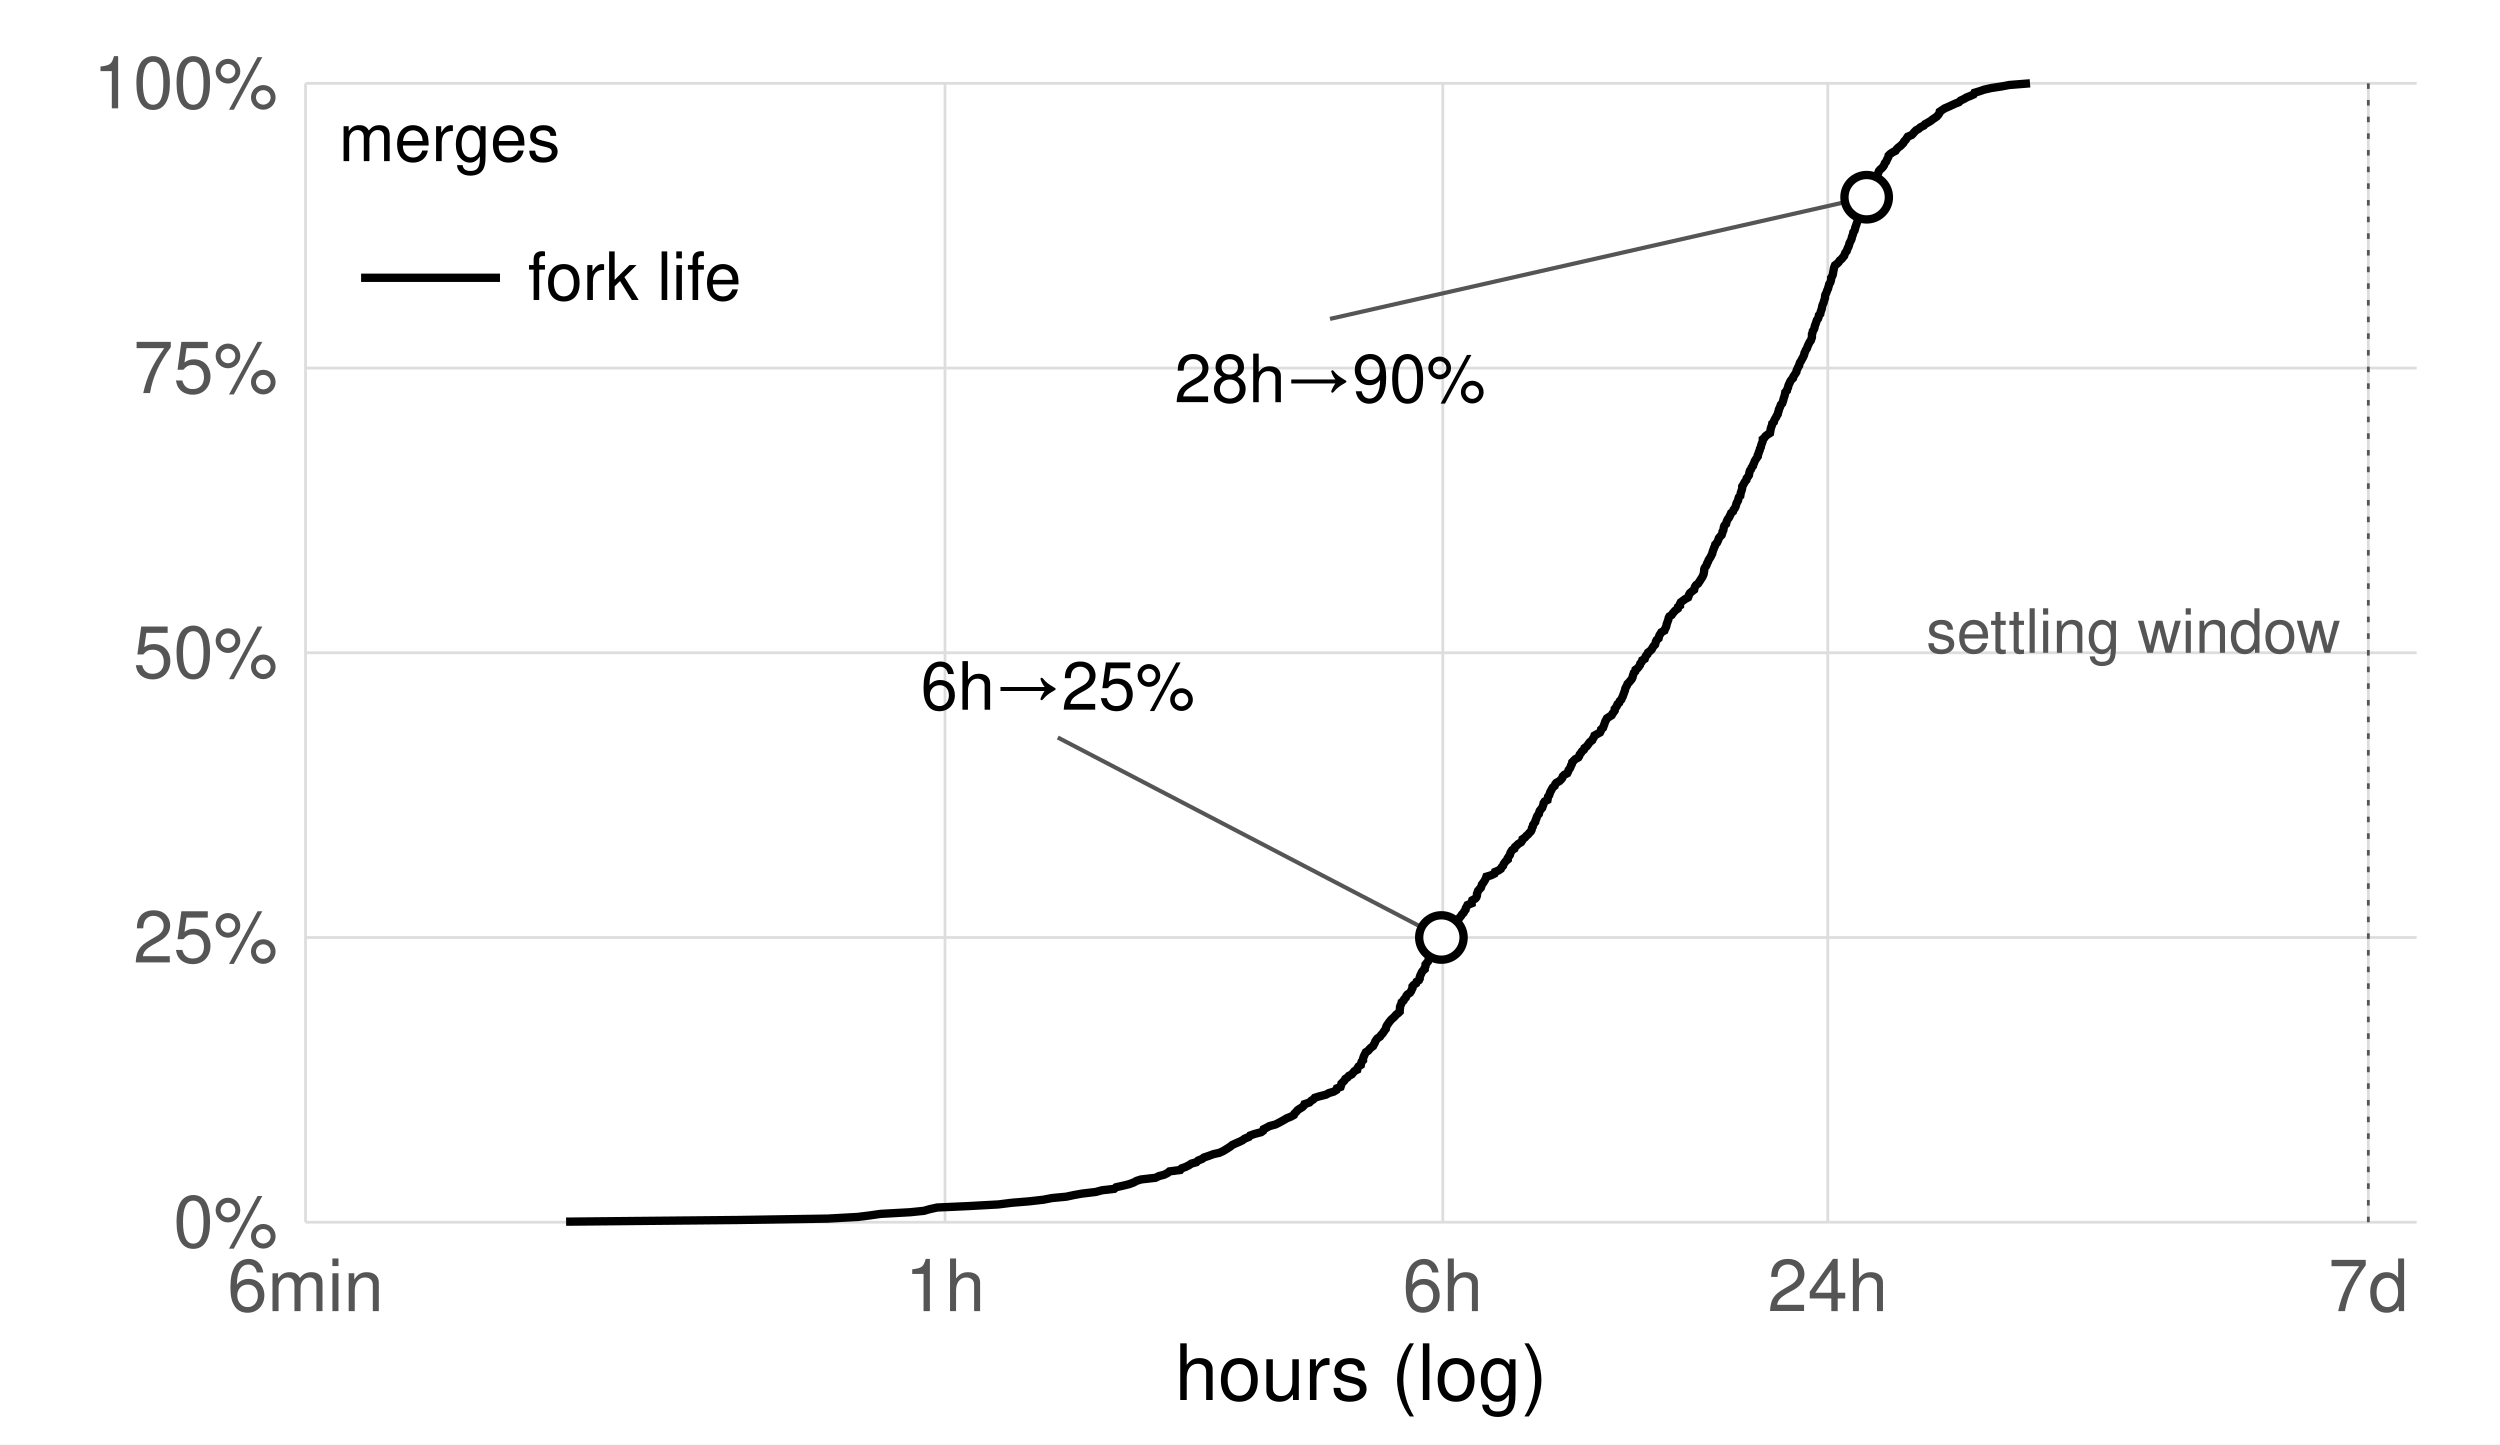
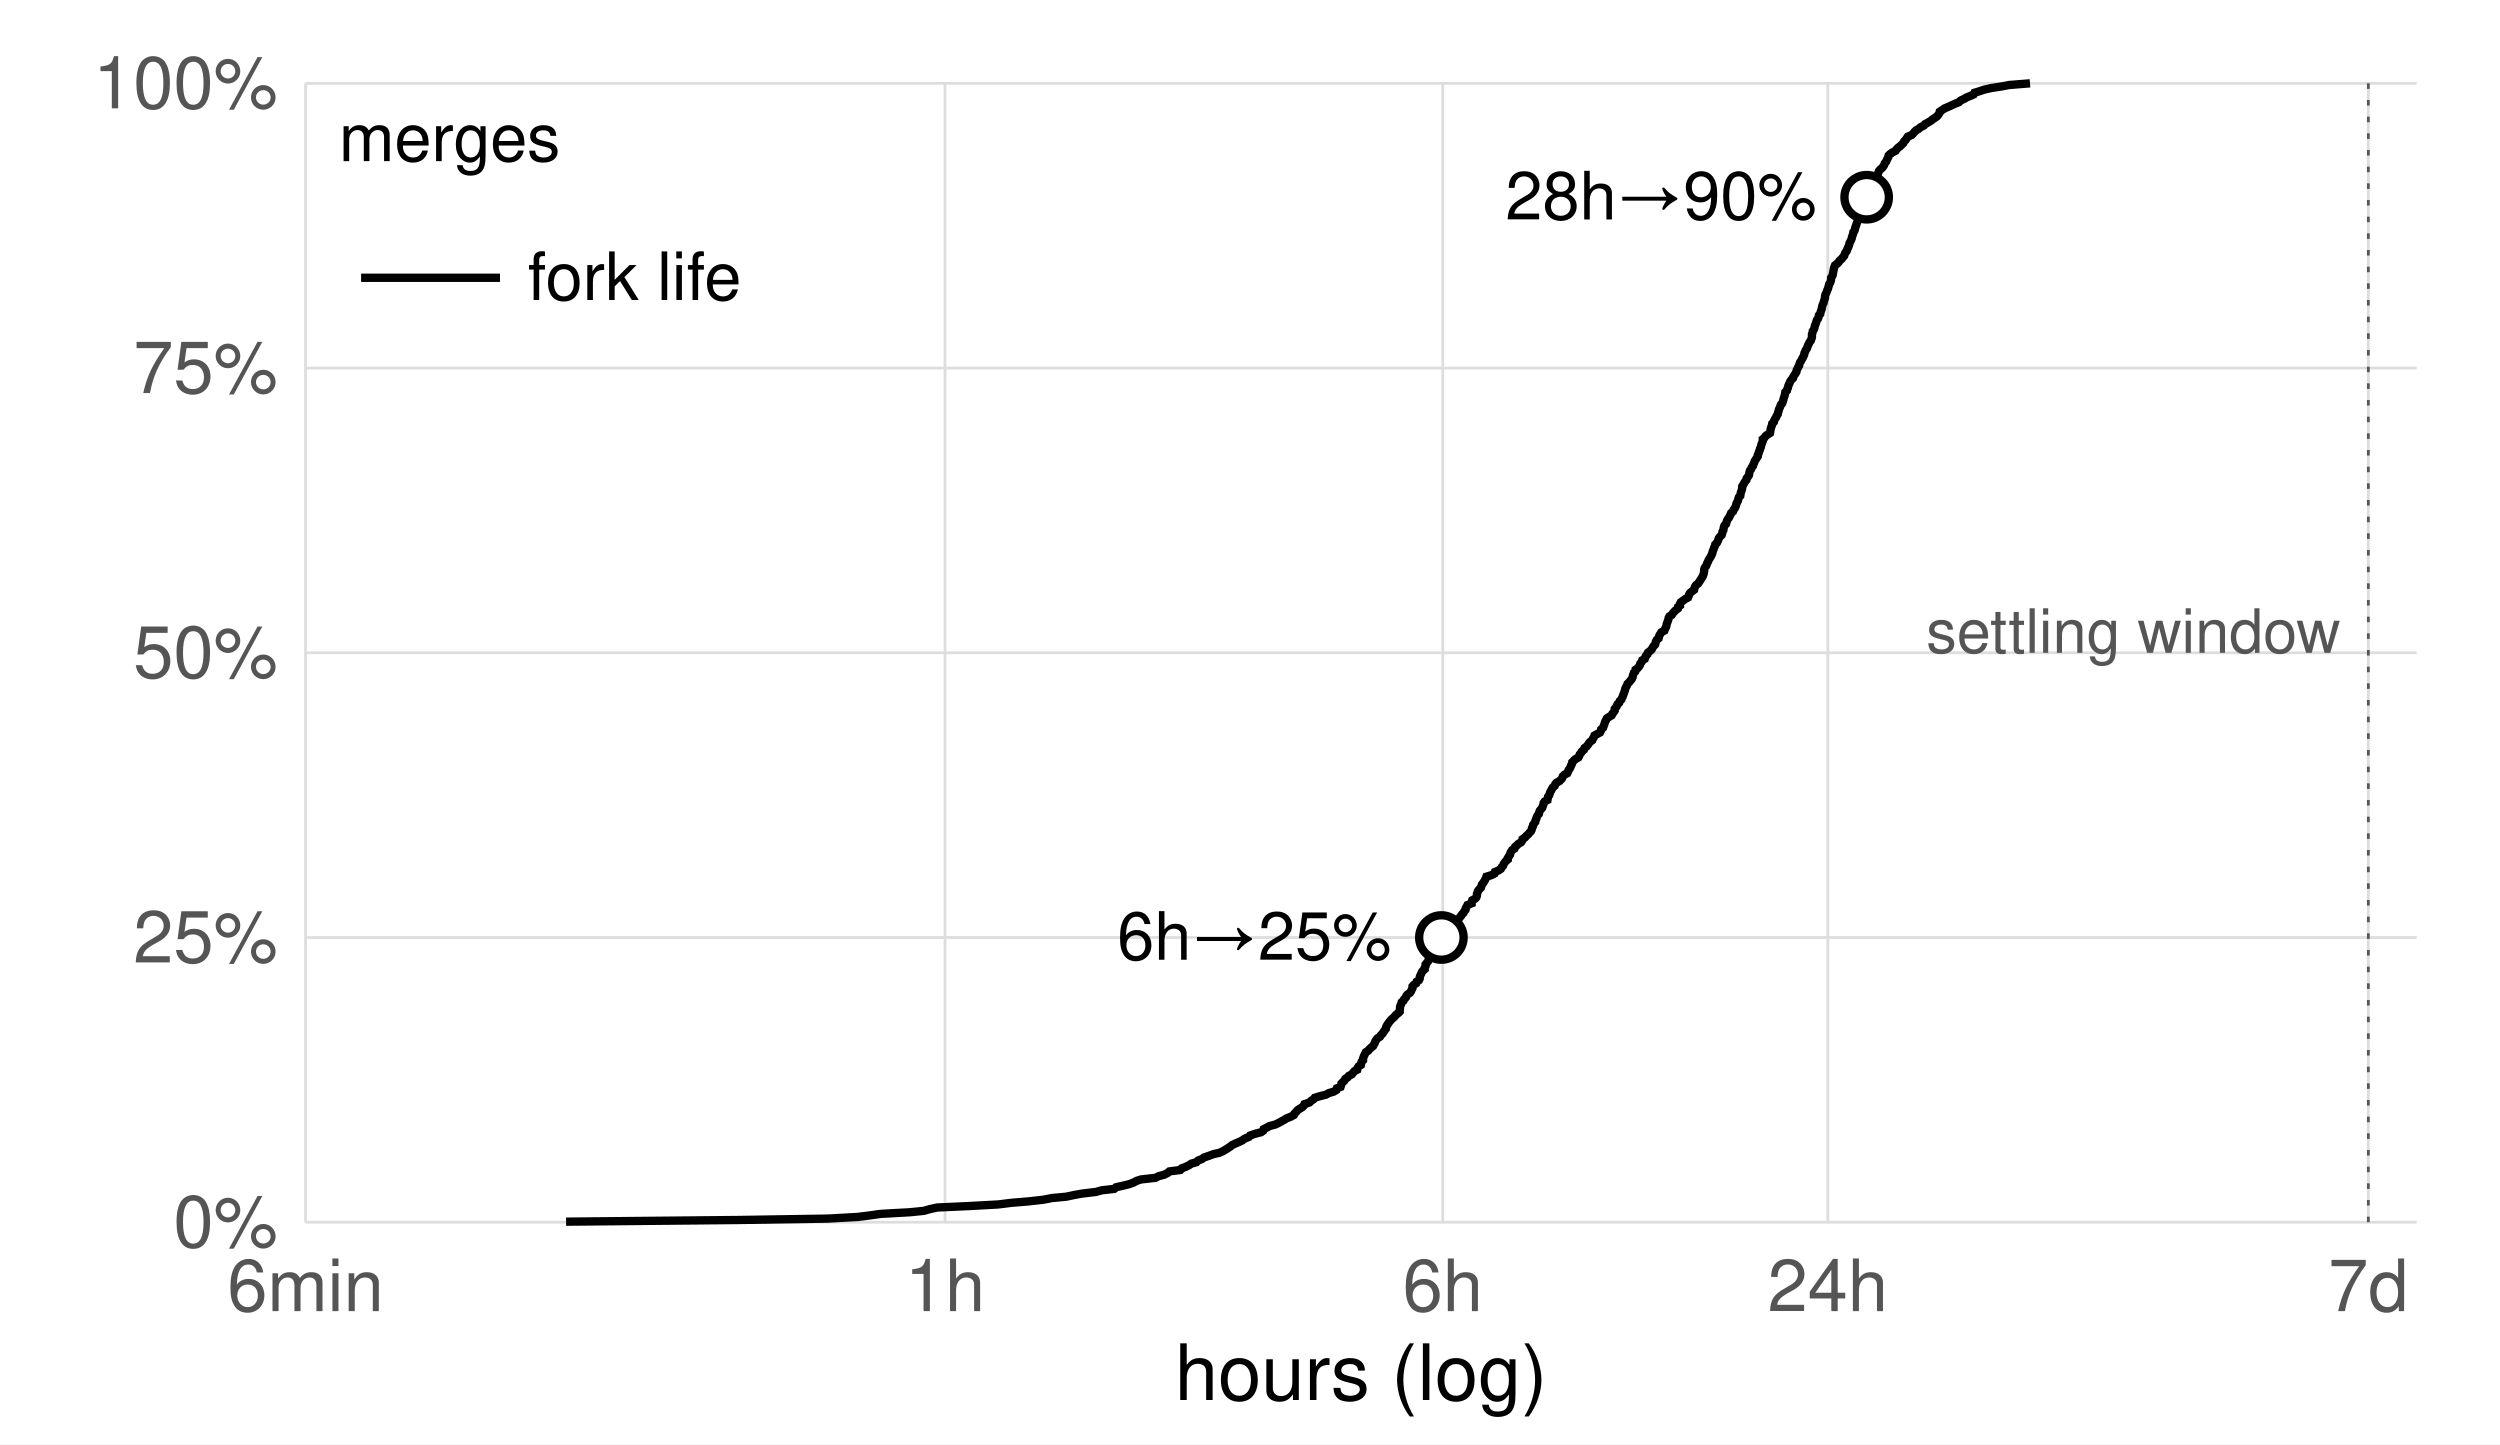
<svg xmlns="http://www.w3.org/2000/svg" width="900" height="520" viewBox="0 0 900 520">
  <rect width="900" height="520" fill="#ffffff" />
  <line x1="110" x2="870" y1="440.0" y2="440.0" stroke="#dddddd" />
  <text x="100.0" y="449.0" font-family="Helvetica, Arial, sans-serif" font-size="26" text-anchor="end" fill="#555555">0%</text>
  <line x1="110" x2="870" y1="337.5" y2="337.5" stroke="#dddddd" />
  <text x="100.0" y="346.5" font-family="Helvetica, Arial, sans-serif" font-size="26" text-anchor="end" fill="#555555">25%</text>
  <line x1="110" x2="870" y1="235.0" y2="235.0" stroke="#dddddd" />
  <text x="100.0" y="244.0" font-family="Helvetica, Arial, sans-serif" font-size="26" text-anchor="end" fill="#555555">50%</text>
  <line x1="110" x2="870" y1="132.5" y2="132.5" stroke="#dddddd" />
  <text x="100.0" y="141.5" font-family="Helvetica, Arial, sans-serif" font-size="26" text-anchor="end" fill="#555555">75%</text>
  <line x1="110" x2="870" y1="30.0" y2="30.0" stroke="#dddddd" />
  <text x="100.0" y="39.0" font-family="Helvetica, Arial, sans-serif" font-size="26" text-anchor="end" fill="#555555">100%</text>
  <line y1="30" y2="440" x1="110.0" x2="110.0" stroke="#dddddd" />
  <text x="110.0" y="472.0" font-family="Helvetica, Arial, sans-serif" font-size="26" text-anchor="middle" fill="#555555">6min</text>
  <line y1="30" y2="440" x1="340.2" x2="340.2" stroke="#dddddd" />
  <text x="340.2" y="472.0" font-family="Helvetica, Arial, sans-serif" font-size="26" text-anchor="middle" fill="#555555">1h</text>
  <line y1="30" y2="440" x1="519.4" x2="519.4" stroke="#dddddd" />
  <text x="519.4" y="472.0" font-family="Helvetica, Arial, sans-serif" font-size="26" text-anchor="middle" fill="#555555">6h</text>
  <line y1="30" y2="440" x1="658.0" x2="658.0" stroke="#dddddd" />
  <text x="658.0" y="472.0" font-family="Helvetica, Arial, sans-serif" font-size="26" text-anchor="middle" fill="#555555">24h</text>
  <line y1="30" y2="440" x1="852.6" x2="852.6" stroke="#dddddd" />
  <text x="852.6" y="472.0" font-family="Helvetica, Arial, sans-serif" font-size="26" text-anchor="middle" fill="#555555">7d</text>
  <text x="490.0" y="504.0" font-family="Helvetica, Arial, sans-serif" font-size="28" text-anchor="middle" fill="#000000">hours (log)</text>
  <text x="122.0" y="58.0" font-family="Helvetica, Arial, sans-serif" font-size="24" text-anchor="start" fill="#000000">merges</text>
  <line y1="30" y2="440" x1="852.6" x2="852.6" stroke="#555555" stroke-dasharray="2 4" />
  <text x="842.6" y="235.0" font-family="Helvetica, Arial, sans-serif" font-size="22" text-anchor="end" fill="#555555">settling window</text>
  <polyline fill="none" stroke="#000000" stroke-width="3" points="203.8,439.8 265.7,439.2 297.9,438.7 308.7,438.1 312.8,437.6 317.0,437.0 327.7,436.4 332.6,435.9 334.7,435.3 337.4,434.7 348.5,434.2 359.4,433.6 364.2,433.0 370.3,432.5 375.6,431.9 378.7,431.3 383.9,430.8 386.7,430.2 389.5,429.7 394.5,429.1 396.7,428.5 401.1,428.0 401.8,427.4 404.5,426.8 406.5,426.3 408.1,425.7 409.2,425.1 410.8,424.6 416.0,424.0 417.2,423.4 419.1,422.9 420.3,422.3 421.0,421.7 424.9,421.2 425.4,420.6 426.8,420.1 428.0,419.5 428.9,418.9 430.7,418.4 431.3,417.8 432.8,417.2 433.4,416.7 435.2,416.1 436.8,415.5 439.0,415.0 440.3,414.4 441.3,413.8 442.1,413.3 443.0,412.7 443.6,412.2 444.9,411.6 446.3,411.0 447.3,410.5 448.1,409.9 449.6,409.3 450.0,408.8 451.7,408.2 454.0,407.6 454.7,407.1 454.9,406.5 456.1,405.9 457.0,405.4 459.2,404.8 460.4,404.2 461.3,403.7 462.4,403.1 463.2,402.6 464.7,402.0 465.8,401.4 466.0,400.9 466.6,400.3 467.1,399.7 467.8,399.2 468.8,398.6 469.4,398.0 469.6,397.5 471.4,396.9 472.0,396.3 472.8,395.8 473.3,395.2 474.9,394.7 477.3,394.1 478.4,393.5 480.1,393.0 481.1,392.4 481.3,391.8 482.6,391.3 482.8,390.7 482.9,390.1 483.4,389.6 484.0,389.0 484.3,388.4 485.1,387.9 485.6,387.3 486.6,386.8 487.1,386.2 487.6,385.6 488.6,385.1 488.7,384.5 489.1,383.9 489.9,383.4 490.0,382.8 490.2,382.2 490.7,381.7 490.7,381.1 490.9,380.5 491.1,380.0 491.4,379.4 491.7,378.8 492.5,378.3 493.0,377.7 493.5,377.2 494.3,376.6 494.6,376.0 494.9,375.5 495.1,374.9 495.5,374.3 495.9,373.8 496.8,373.2 497.2,372.6 497.7,372.1 498.1,371.5 498.5,370.9 498.9,370.4 499.0,369.8 499.2,369.3 499.6,368.7 500.0,368.1 500.4,367.6 500.9,367.0 501.6,366.4 502.1,365.9 502.6,365.3 503.4,364.7 503.9,364.2 503.9,363.6 504.0,363.0 504.0,362.5 504.2,361.9 504.5,361.3 504.6,360.8 505.3,360.2 505.5,359.7 506.1,359.1 506.3,358.5 506.7,358.0 507.6,357.4 508.0,356.8 508.2,356.3 508.5,355.7 508.5,355.1 508.9,354.6 509.8,354.0 510.0,353.4 510.8,352.9 511.1,352.3 511.1,351.8 511.3,351.2 511.6,350.6 511.8,350.1 512.2,349.5 512.9,348.9 512.9,348.4 513.2,347.8 513.2,347.2 513.6,346.7 514.1,346.1 514.3,345.5 514.4,345.0 514.5,344.4 515.2,343.9 515.4,343.3 515.6,342.7 516.0,342.2 516.7,341.6 517.1,341.0 517.2,340.5 517.4,339.9 517.8,339.3 518.3,338.8 518.6,338.2 518.9,337.6 519.1,337.1 520.1,336.5 520.5,335.9 520.7,335.4 521.3,334.8 521.6,334.3 522.4,333.7 523.7,333.1 524.0,332.6 524.6,332.0 524.8,331.4 525.1,330.9 525.5,330.3 526.0,329.7 526.3,329.2 526.9,328.6 527.2,328.0 527.6,327.5 527.7,326.9 528.0,326.4 528.3,325.8 529.8,325.2 529.8,324.7 530.0,324.1 531.1,323.5 531.5,323.0 531.7,322.4 531.7,321.8 531.9,321.3 532.1,320.7 532.6,320.1 533.1,319.6 533.3,319.0 533.5,318.4 533.9,317.9 534.3,317.3 534.6,316.8 534.9,316.2 535.1,315.6 536.8,315.1 538.0,314.5 538.2,313.9 539.4,313.4 540.3,312.8 540.6,312.2 541.1,311.7 541.3,311.1 541.7,310.5 542.1,310.0 542.8,309.4 542.8,308.9 543.2,308.3 543.6,307.7 543.7,307.2 544.0,306.6 544.4,306.0 545.2,305.5 545.4,304.9 546.1,304.3 546.6,303.8 547.6,303.2 548.0,302.6 548.1,302.1 549.0,301.5 549.5,300.9 550.1,300.4 550.6,299.8 551.1,299.3 551.4,298.7 551.5,298.1 551.8,297.6 551.9,297.0 552.3,296.4 552.7,295.9 552.8,295.3 553.1,294.7 553.2,294.2 553.5,293.6 554.0,293.0 554.1,292.5 554.3,291.9 554.7,291.4 555.2,290.8 555.4,290.2 555.6,289.7 555.7,289.1 556.1,288.5 557.1,288.0 557.2,287.4 557.3,286.8 557.7,286.3 557.9,285.7 558.1,285.1 558.4,284.6 558.7,284.0 559.0,283.5 559.7,282.9 559.9,282.3 560.3,281.8 561.4,281.2 562.0,280.6 562.4,280.1 562.6,279.5 563.2,278.9 564.2,278.4 564.5,277.8 564.7,277.2 565.1,276.7 565.4,276.1 565.6,275.5 565.9,275.0 566.0,274.4 566.5,273.9 567.1,273.3 568.2,272.7 568.5,272.2 568.7,271.6 569.2,271.0 569.5,270.5 570.2,269.9 570.4,269.3 571.1,268.8 571.6,268.2 572.0,267.6 572.4,267.1 573.2,266.5 573.4,266.0 573.8,265.4 574.0,264.8 574.9,264.3 576.0,263.7 576.3,263.1 576.4,262.6 577.1,262.0 577.3,261.4 577.5,260.9 577.7,260.3 577.9,259.7 578.2,259.2 578.5,258.6 579.4,258.0 580.2,257.5 580.5,256.9 580.9,256.4 581.3,255.8 581.3,255.2 581.7,254.7 582.1,254.1 582.3,253.5 582.9,253.0 583.1,252.4 583.7,251.8 583.9,251.3 584.2,250.7 584.4,250.1 584.6,249.6 584.8,249.0 585.0,248.5 585.1,247.9 585.4,247.3 585.7,246.8 585.9,246.2 586.5,245.6 586.9,245.1 587.4,244.5 587.7,243.9 587.8,243.4 588.0,242.8 588.2,242.2 588.7,241.7 588.8,241.1 589.5,240.6 590.0,240.0 590.4,239.4 590.5,238.9 591.0,238.3 591.2,237.7 592.1,237.2 592.3,236.6 592.6,236.0 593.1,235.5 593.3,234.9 594.1,234.3 594.6,233.8 594.9,233.2 595.3,232.6 595.8,232.1 596.0,231.5 596.1,231.0 596.4,230.4 597.1,229.8 597.2,229.3 597.4,228.7 597.8,228.1 598.1,227.6 599.2,227.0 599.4,226.4 599.7,225.9 599.9,225.3 600.0,224.7 600.2,224.2 600.4,223.6 600.6,223.1 600.7,222.5 601.0,221.9 601.8,221.4 602.2,220.8 602.7,220.2 603.2,219.7 604.0,219.1 604.1,218.5 604.8,218.0 604.8,217.4 605.1,216.8 605.8,216.3 606.6,215.7 607.7,215.1 607.9,214.6 608.1,214.0 608.4,213.5 609.1,212.9 609.9,212.3 610.0,211.8 610.2,211.2 610.6,210.6 611.3,210.1 611.7,209.5 612.1,208.9 612.4,208.4 612.8,207.8 613.1,207.2 613.3,206.7 613.4,206.1 613.5,205.6 613.5,205.0 613.7,204.4 614.1,203.9 614.4,203.3 614.6,202.7 614.9,202.2 615.1,201.6 615.5,201.0 615.8,200.5 616.1,199.9 616.4,199.3 616.5,198.8 616.7,198.2 616.9,197.7 617.1,197.1 617.4,196.5 617.5,196.0 618.1,195.4 618.4,194.8 618.6,194.3 618.8,193.7 619.3,193.1 619.8,192.6 620.0,192.0 620.1,191.4 620.4,190.9 620.5,190.3 620.6,189.7 620.8,189.2 621.4,188.6 621.5,188.1 621.7,187.5 622.0,186.9 622.4,186.4 622.7,185.8 623.0,185.2 623.2,184.7 623.9,184.1 624.1,183.5 624.5,183.0 624.8,182.4 625.0,181.8 625.1,181.3 625.4,180.7 625.7,180.2 625.8,179.6 626.0,179.0 626.5,178.5 626.6,177.9 626.7,177.3 626.9,176.8 627.1,176.2 627.2,175.6 627.2,175.1 627.6,174.5 627.9,173.9 628.2,173.4 628.7,172.8 628.8,172.2 629.2,171.7 629.6,171.1 629.7,170.6 629.8,170.0 630.0,169.4 630.4,168.9 630.6,168.3 631.1,167.7 631.2,167.2 631.5,166.6 631.7,166.0 632.0,165.5 632.4,164.9 632.8,164.3 632.8,163.8 633.1,163.2 633.2,162.7 633.5,162.1 633.6,161.5 633.9,161.0 634.0,160.4 634.2,159.8 634.4,159.3 634.6,158.7 634.6,158.1 635.2,157.6 635.6,157.0 636.4,156.4 637.2,155.9 637.3,155.3 637.4,154.7 637.5,154.2 637.7,153.6 637.9,153.1 638.0,152.5 638.6,151.9 638.7,151.4 639.0,150.8 639.4,150.2 639.6,149.7 640.0,149.1 640.1,148.5 640.3,148.0 640.4,147.4 640.7,146.8 640.9,146.3 641.1,145.7 641.6,145.2 641.8,144.6 642.0,144.0 642.1,143.5 642.3,142.9 642.5,142.3 642.6,141.8 642.7,141.2 643.3,140.6 643.4,140.1 643.7,139.5 643.8,138.9 644.0,138.4 644.3,137.8 644.5,137.3 644.9,136.7 645.5,136.1 645.6,135.6 646.0,135.0 646.4,134.4 646.7,133.9 646.8,133.3 647.1,132.7 647.3,132.2 647.7,131.6 647.8,131.0 648.0,130.5 648.4,129.9 648.7,129.3 649.0,128.8 649.3,128.2 649.5,127.7 649.6,127.1 649.9,126.5 650.1,126.0 650.5,125.4 650.7,124.8 650.9,124.3 651.2,123.7 651.5,123.1 651.9,122.6 652.1,122.0 652.3,121.4 652.3,120.9 652.3,120.3 652.5,119.8 652.6,119.2 653.0,118.6 653.2,118.1 653.3,117.5 653.5,116.9 653.7,116.4 653.9,115.8 654.1,115.2 654.5,114.7 654.7,114.1 654.8,113.5 655.3,113.0 655.4,112.4 655.6,111.8 655.8,111.3 655.9,110.7 656.0,110.2 656.2,109.6 656.5,109.0 656.6,108.5 656.8,107.9 657.0,107.3 657.0,106.8 657.1,106.2 657.4,105.6 657.6,105.1 657.8,104.5 658.1,103.9 658.2,103.4 658.4,102.8 658.5,102.3 658.9,101.7 659.1,101.1 659.2,100.6 659.2,100.0 659.6,99.4 659.8,98.9 659.9,98.3 660.0,97.7 660.1,97.2 660.2,96.6 660.4,96.0 660.6,95.5 661.4,94.9 661.9,94.4 662.3,93.8 663.0,93.2 663.4,92.7 663.9,92.1 664.1,91.5 664.3,91.0 664.8,90.4 665.0,89.8 665.2,89.3 665.5,88.7 665.7,88.1 665.8,87.6 666.1,87.0 666.4,86.4 666.6,85.9 666.7,85.3 666.9,84.8 667.1,84.2 667.2,83.6 667.6,83.1 667.8,82.5 667.9,81.9 668.1,81.4 668.3,80.8 668.5,80.2 668.7,79.7 668.9,79.1 669.1,78.5 669.2,78.0 669.3,77.4 669.5,76.9 669.7,76.3 670.3,75.7 670.4,75.2 670.6,74.6 670.9,74.0 671.1,73.5 671.2,72.9 671.3,72.3 671.7,71.8 671.9,71.2 672.2,70.6 672.4,70.1 672.8,69.5 672.9,68.9 673.2,68.4 673.6,67.8 673.7,67.3 674.2,66.7 674.6,66.1 674.8,65.6 675.1,65.0 675.3,64.4 675.5,63.9 675.7,63.3 676.0,62.7 676.2,62.2 676.4,61.6 676.9,61.0 677.5,60.5 678.0,59.9 678.3,59.4 678.5,58.8 679.0,58.2 679.2,57.7 679.5,57.1 679.8,56.5 679.9,56.0 680.5,55.4 681.4,54.8 682.4,54.3 682.8,53.7 683.4,53.1 684.1,52.6 684.7,52.0 685.2,51.5 685.5,50.9 686.1,50.3 686.4,49.8 686.8,49.2 688.2,48.6 688.7,48.1 689.2,47.5 689.8,46.9 690.7,46.4 691.4,45.8 692.6,45.2 693.0,44.7 694.1,44.1 695.1,43.5 695.7,43.0 696.6,42.4 697.3,41.9 697.8,41.3 698.2,40.7 698.3,40.2 699.2,39.6 700.1,39.0 701.3,38.5 702.6,37.9 703.9,37.3 705.2,36.8 705.8,36.2 707.1,35.6 707.9,35.1 709.4,34.5 710.5,34.0 710.8,33.4 712.8,32.8 714.2,32.3 716.8,31.7 720.7,31.1 723.3,30.6 730.8,30.0 730.8,30.0" />
  <line x1="130" x2="180" y1="100" y2="100" stroke="#000000" stroke-width="3" />
  <text x="190.0" y="108.0" font-family="Helvetica, Arial, sans-serif" font-size="24" text-anchor="start" fill="#000000">fork life</text>
-   <line x1="518.9" y1="337.5" x2="380.8" y2="265.5" stroke="#555555" stroke-width="1.5" />
  <circle cx="518.9" cy="337.5" r="8" fill="#ffffff" stroke="#000000" stroke-width="3" />
-   <text x="380.8" y="255.5" font-family="Helvetica, Arial, sans-serif" font-size="24" text-anchor="middle" fill="#000000">6h→25%</text>
-   <line x1="672.0" y1="71.0" x2="478.8" y2="114.8" stroke="#555555" stroke-width="1.5" />
+   <text x="500.9" y="345.5" font-family="Helvetica, Arial, sans-serif" font-size="24" text-anchor="end" fill="#000000">6h→25%</text>
  <circle cx="672.0" cy="71.0" r="8" fill="#ffffff" stroke="#000000" stroke-width="3" />
-   <text x="478.8" y="144.8" font-family="Helvetica, Arial, sans-serif" font-size="24" text-anchor="middle" fill="#000000">28h→90%</text>
+   <text x="654.0" y="79.0" font-family="Helvetica, Arial, sans-serif" font-size="24" text-anchor="end" fill="#000000">28h→90%</text>
</svg>
